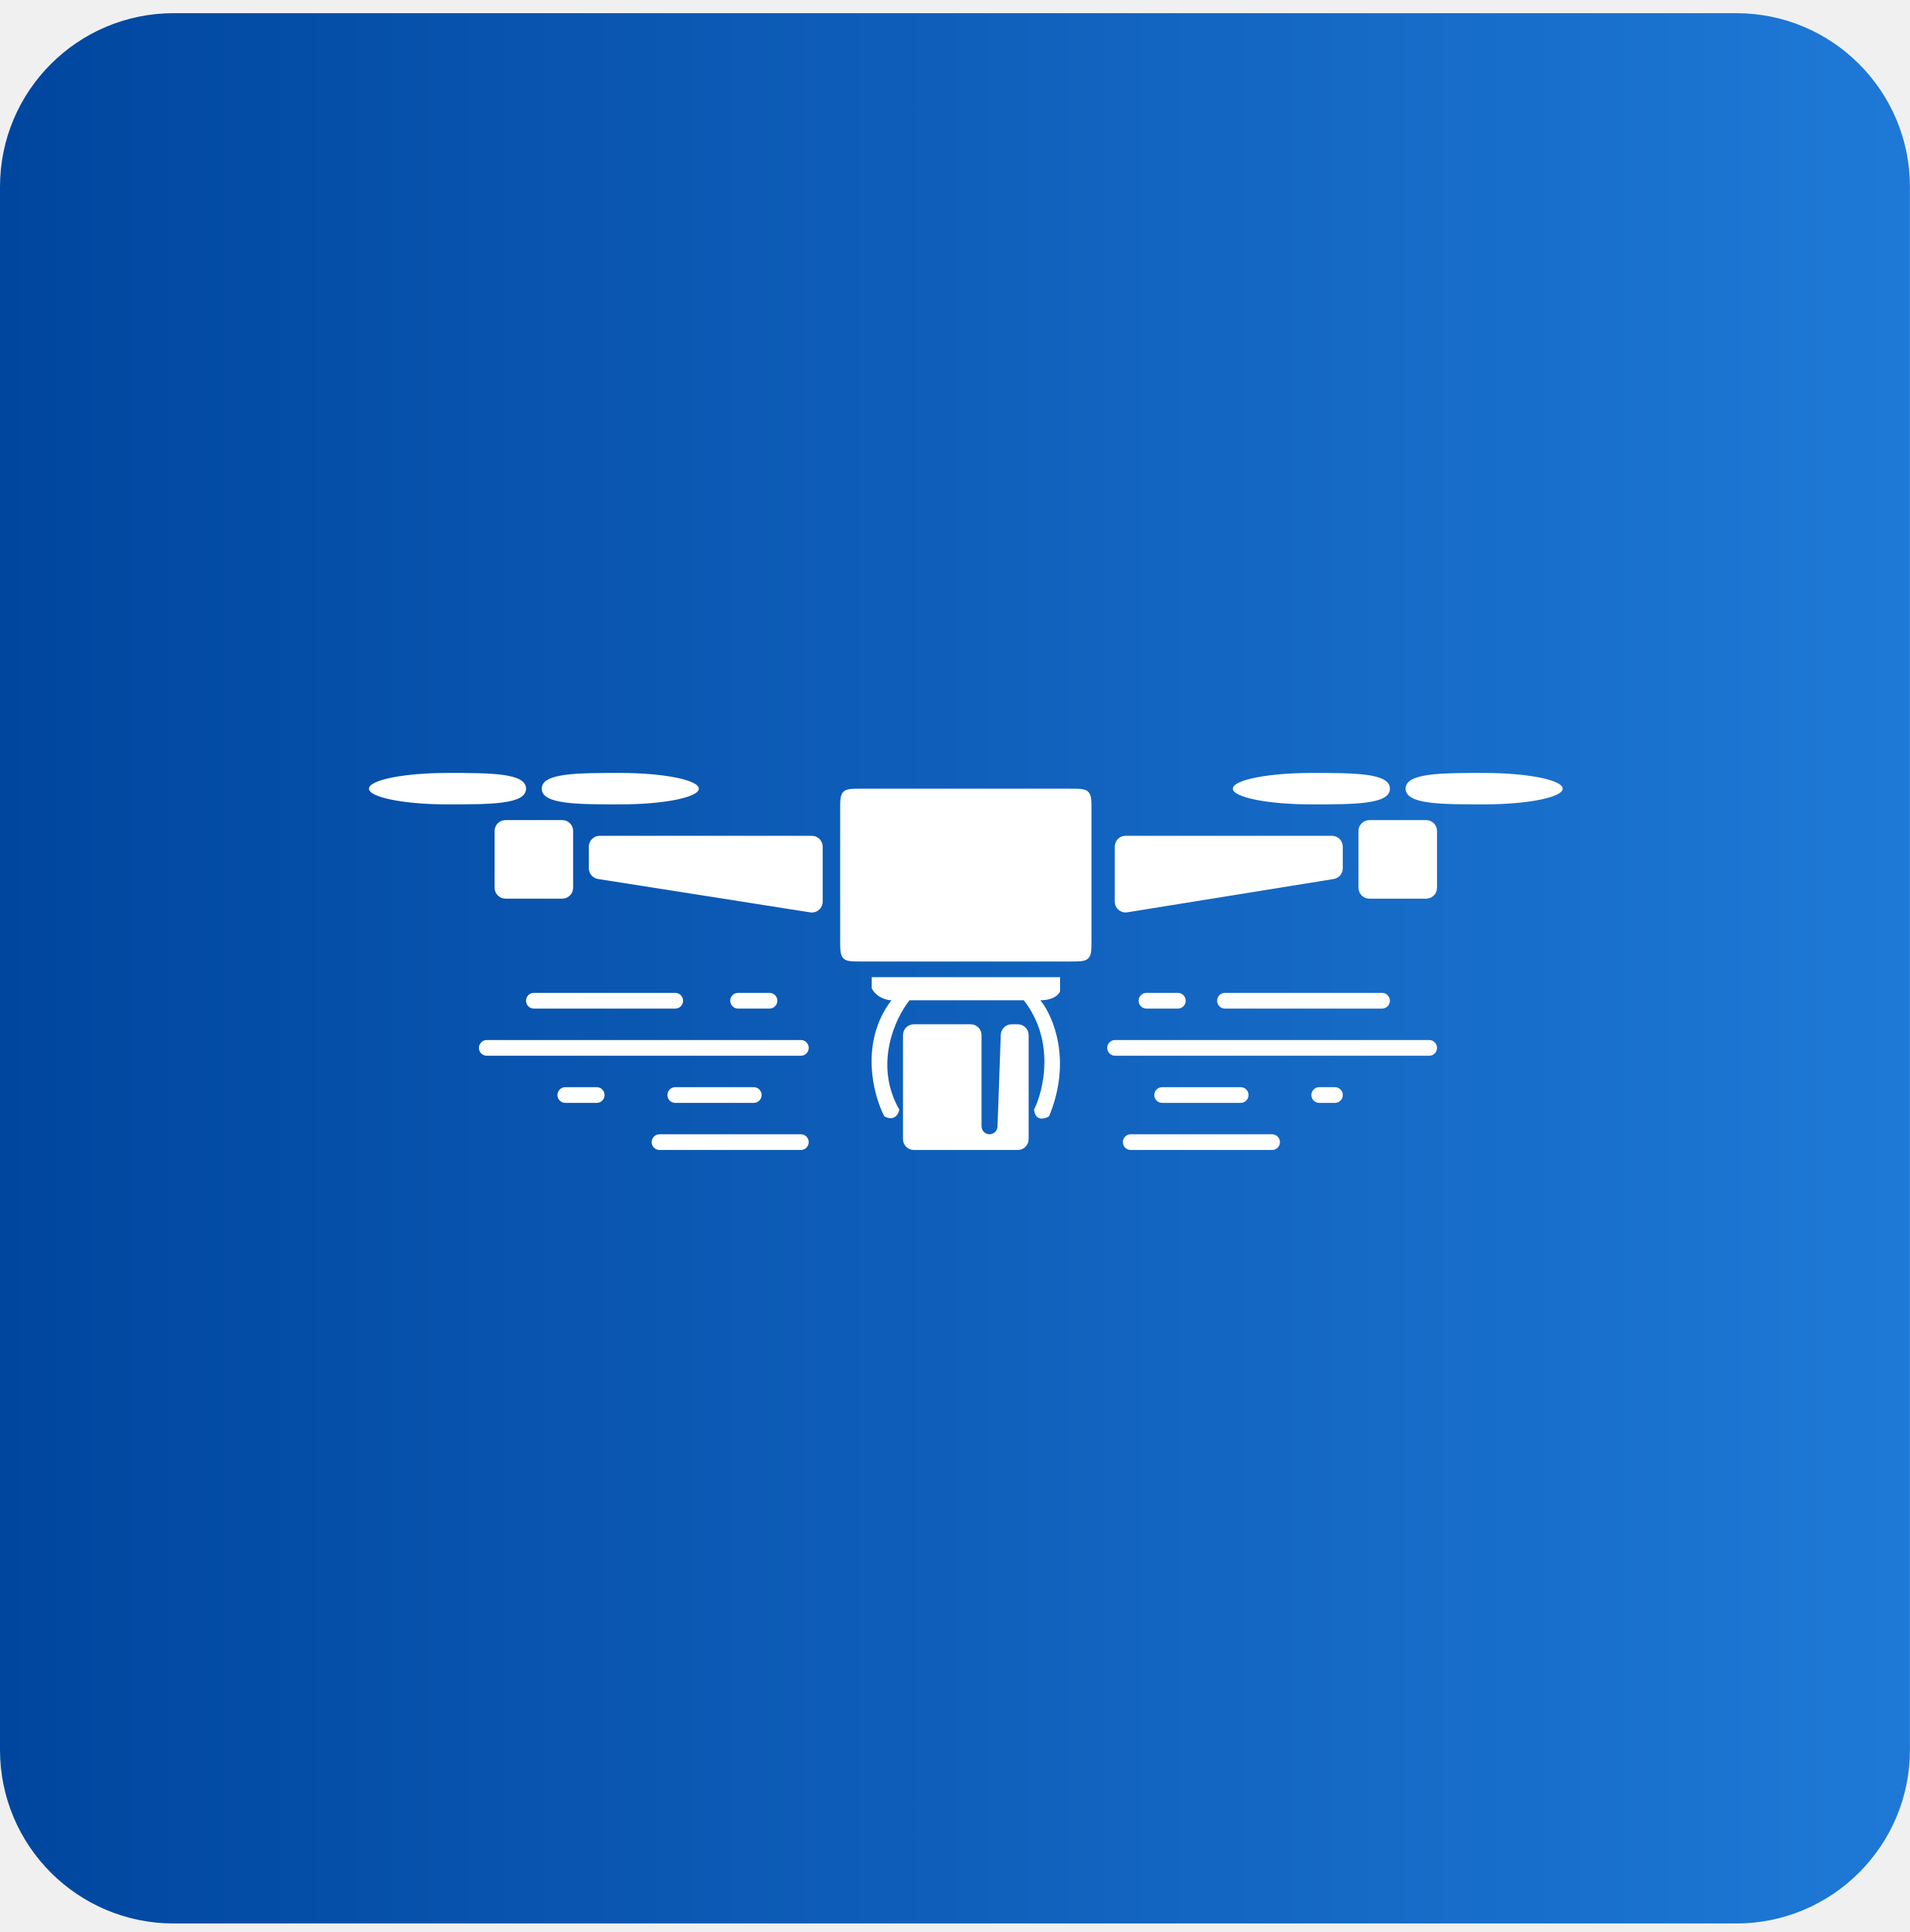
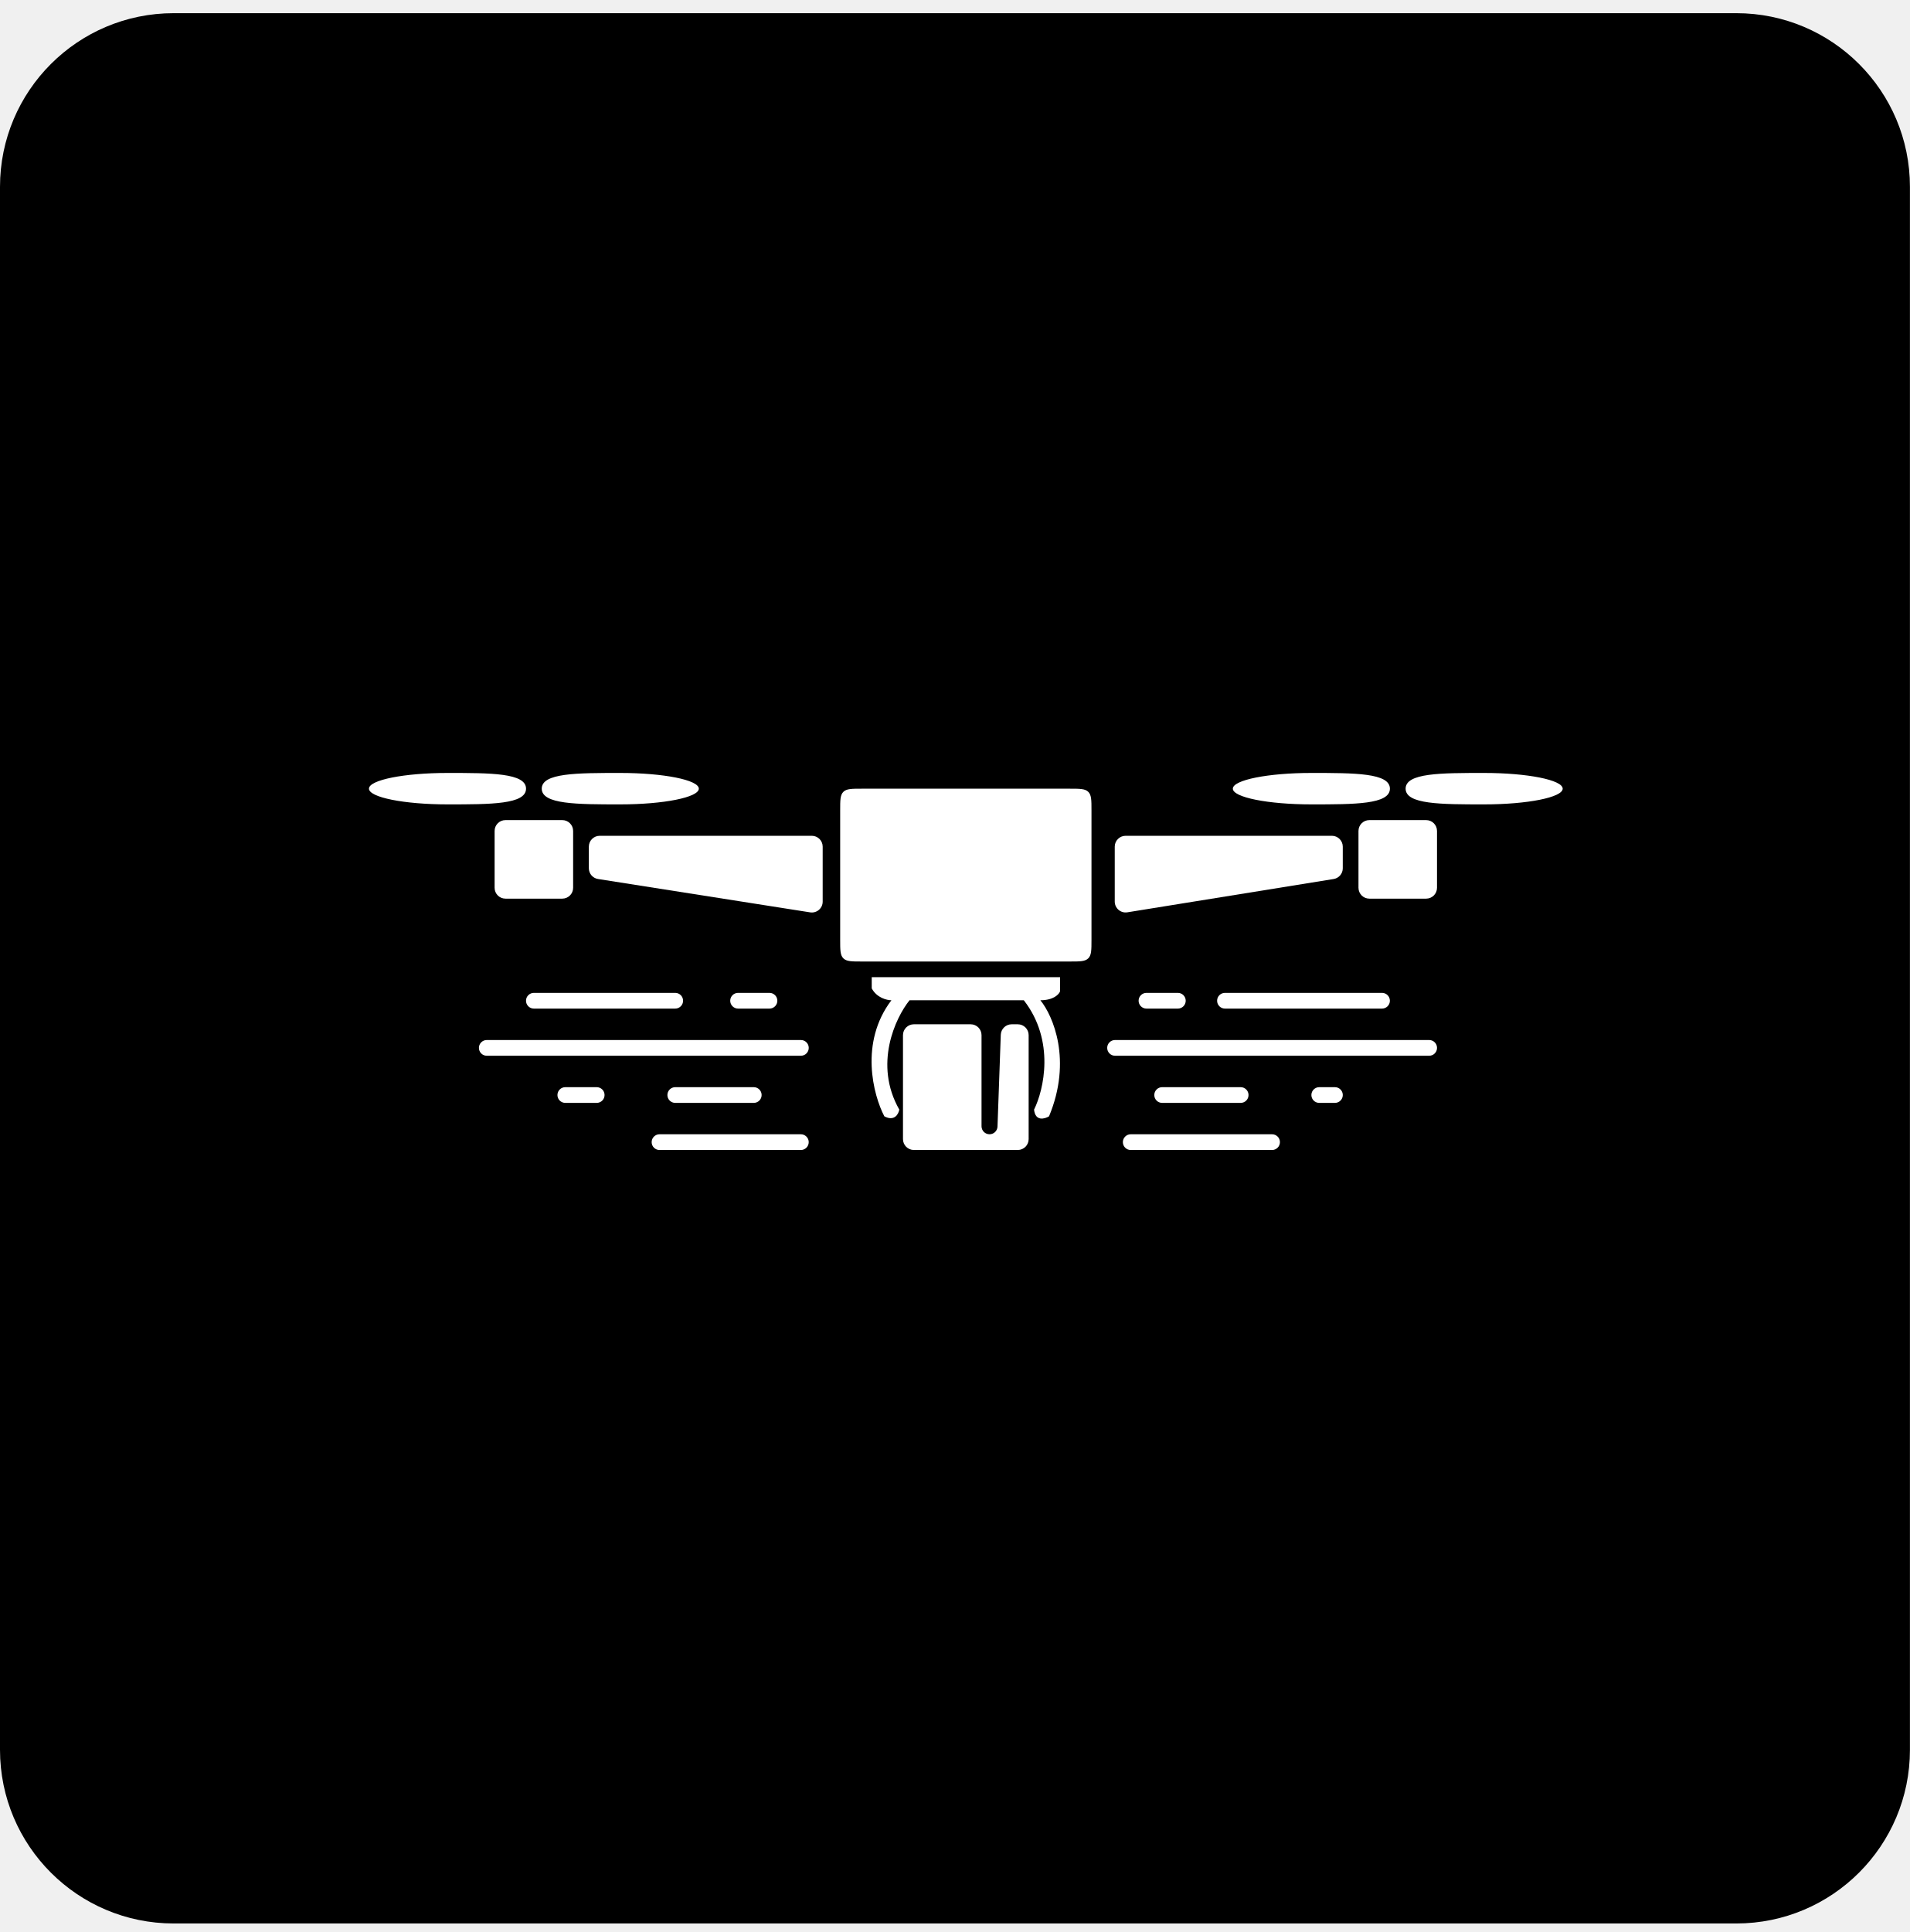
<svg xmlns="http://www.w3.org/2000/svg" width="88" height="89" viewBox="0 0 88 89" fill="none">
  <rect y="0.607" width="88" height="88" rx="8" fill="url(#paint0_linear_2536_26448)" />
  <path d="M40.165 45.53C40.397 45.968 40.867 46.078 41.072 46.078C39.591 48.025 40.237 50.454 40.746 51.425C41.21 51.672 41.399 51.322 41.435 51.116C40.245 49.032 41.254 46.889 41.907 46.078H47.172C48.625 47.943 48.092 50.214 47.644 51.116C47.702 51.665 48.128 51.55 48.334 51.425C49.409 48.847 48.516 46.786 47.935 46.078C48.545 46.078 48.794 45.804 48.842 45.667V45.016H40.165V45.53Z" fill="white" />
  <path d="M44.724 47.185H42.105C41.829 47.185 41.605 47.409 41.605 47.685V52.475C41.605 52.751 41.829 52.975 42.105 52.975H46.895C47.171 52.975 47.395 52.751 47.395 52.475V47.685C47.395 47.409 47.171 47.185 46.895 47.185H46.611C46.342 47.185 46.121 47.399 46.111 47.668L45.96 51.896C45.953 52.094 45.791 52.251 45.592 52.251C45.389 52.251 45.224 52.086 45.224 51.883V47.685C45.224 47.409 45 47.185 44.724 47.185Z" fill="white" />
  <path d="M37.405 38.502H27.631C27.355 38.502 27.131 38.726 27.131 39.002V39.998C27.131 40.244 27.31 40.454 27.553 40.492L37.327 42.029C37.63 42.077 37.905 41.843 37.905 41.536V39.002C37.905 38.726 37.681 38.502 37.405 38.502Z" fill="white" />
  <path d="M51.362 41.533V39.002C51.362 38.726 51.586 38.502 51.862 38.502H61.368C61.644 38.502 61.868 38.726 61.868 39.002V40C61.868 40.245 61.69 40.454 61.447 40.493L51.942 42.027C51.638 42.076 51.362 41.841 51.362 41.533Z" fill="white" />
  <path d="M38.711 37.332C38.711 36.861 38.711 36.625 38.857 36.478C39.004 36.332 39.239 36.332 39.711 36.332H49.29C49.761 36.332 49.997 36.332 50.143 36.478C50.29 36.625 50.29 36.861 50.29 37.332V43.293C50.29 43.764 50.29 44 50.143 44.146C49.997 44.293 49.761 44.293 49.29 44.293H39.711C39.239 44.293 39.004 44.293 38.857 44.146C38.711 44 38.711 43.764 38.711 43.293V37.332Z" fill="white" />
  <rect x="22.789" y="37.779" width="3.618" height="3.618" rx="0.5" fill="white" />
  <rect x="62.592" y="37.779" width="3.618" height="3.618" rx="0.5" fill="white" />
  <path d="M64.04 36.331C64.04 37.055 62.42 37.055 60.421 37.055C58.423 37.055 56.803 36.731 56.803 36.331C56.803 35.931 58.423 35.607 60.421 35.607C62.42 35.607 64.04 35.608 64.04 36.331Z" fill="white" />
  <path d="M24.237 36.331C24.237 37.055 22.617 37.055 20.618 37.055C18.62 37.055 17 36.731 17 36.331C17 35.931 18.62 35.607 20.618 35.607C22.617 35.607 24.237 35.608 24.237 36.331Z" fill="white" />
  <path d="M72.001 36.331C72.001 36.731 70.38 37.055 68.382 37.055C66.384 37.055 64.764 37.055 64.764 36.331C64.764 35.607 66.384 35.607 68.382 35.607C70.38 35.607 72.001 35.931 72.001 36.331Z" fill="white" />
  <path d="M32.198 36.331C32.198 36.731 30.578 37.055 28.579 37.055C26.581 37.055 24.961 37.055 24.961 36.331C24.961 35.607 26.581 35.607 28.579 35.607C30.578 35.607 32.198 35.931 32.198 36.331Z" fill="white" />
  <rect x="24.236" y="45.738" width="7.237" height="0.724" rx="0.362" fill="white" />
  <rect x="52.461" y="45.738" width="2.171" height="0.724" rx="0.362" fill="white" />
  <rect x="22.066" y="47.91" width="15.197" height="0.724" rx="0.362" fill="white" />
  <rect x="51.014" y="47.91" width="15.197" height="0.724" rx="0.362" fill="white" />
  <rect x="25.684" y="50.082" width="2.171" height="0.724" rx="0.362" fill="white" />
  <rect x="53.184" y="50.082" width="4.342" height="0.724" rx="0.362" fill="white" />
  <rect x="30.75" y="50.082" width="4.342" height="0.724" rx="0.362" fill="white" />
  <rect x="60.422" y="50.082" width="1.447" height="0.724" rx="0.362" fill="white" />
  <rect x="30.025" y="52.252" width="7.237" height="0.724" rx="0.362" fill="white" />
  <rect x="51.736" y="52.252" width="7.237" height="0.724" rx="0.362" fill="white" />
  <rect x="33.645" y="45.738" width="2.171" height="0.724" rx="0.362" fill="white" />
  <rect x="56.078" y="45.738" width="7.961" height="0.724" rx="0.362" fill="white" />
  <defs>
    <linearGradient id="paint0_linear_2536_26448" x1="0" y1="45.797" x2="88" y2="45.797" gradientUnits="userSpaceOnUse">
-       <stop stop-color="#00469F" />
-       <stop offset="1" stop-color="#1E79D6" />
+       <stop stopColor="#00469F" />
+       <stop offset="1" stopColor="#1E79D6" />
    </linearGradient>
  </defs>
</svg>
